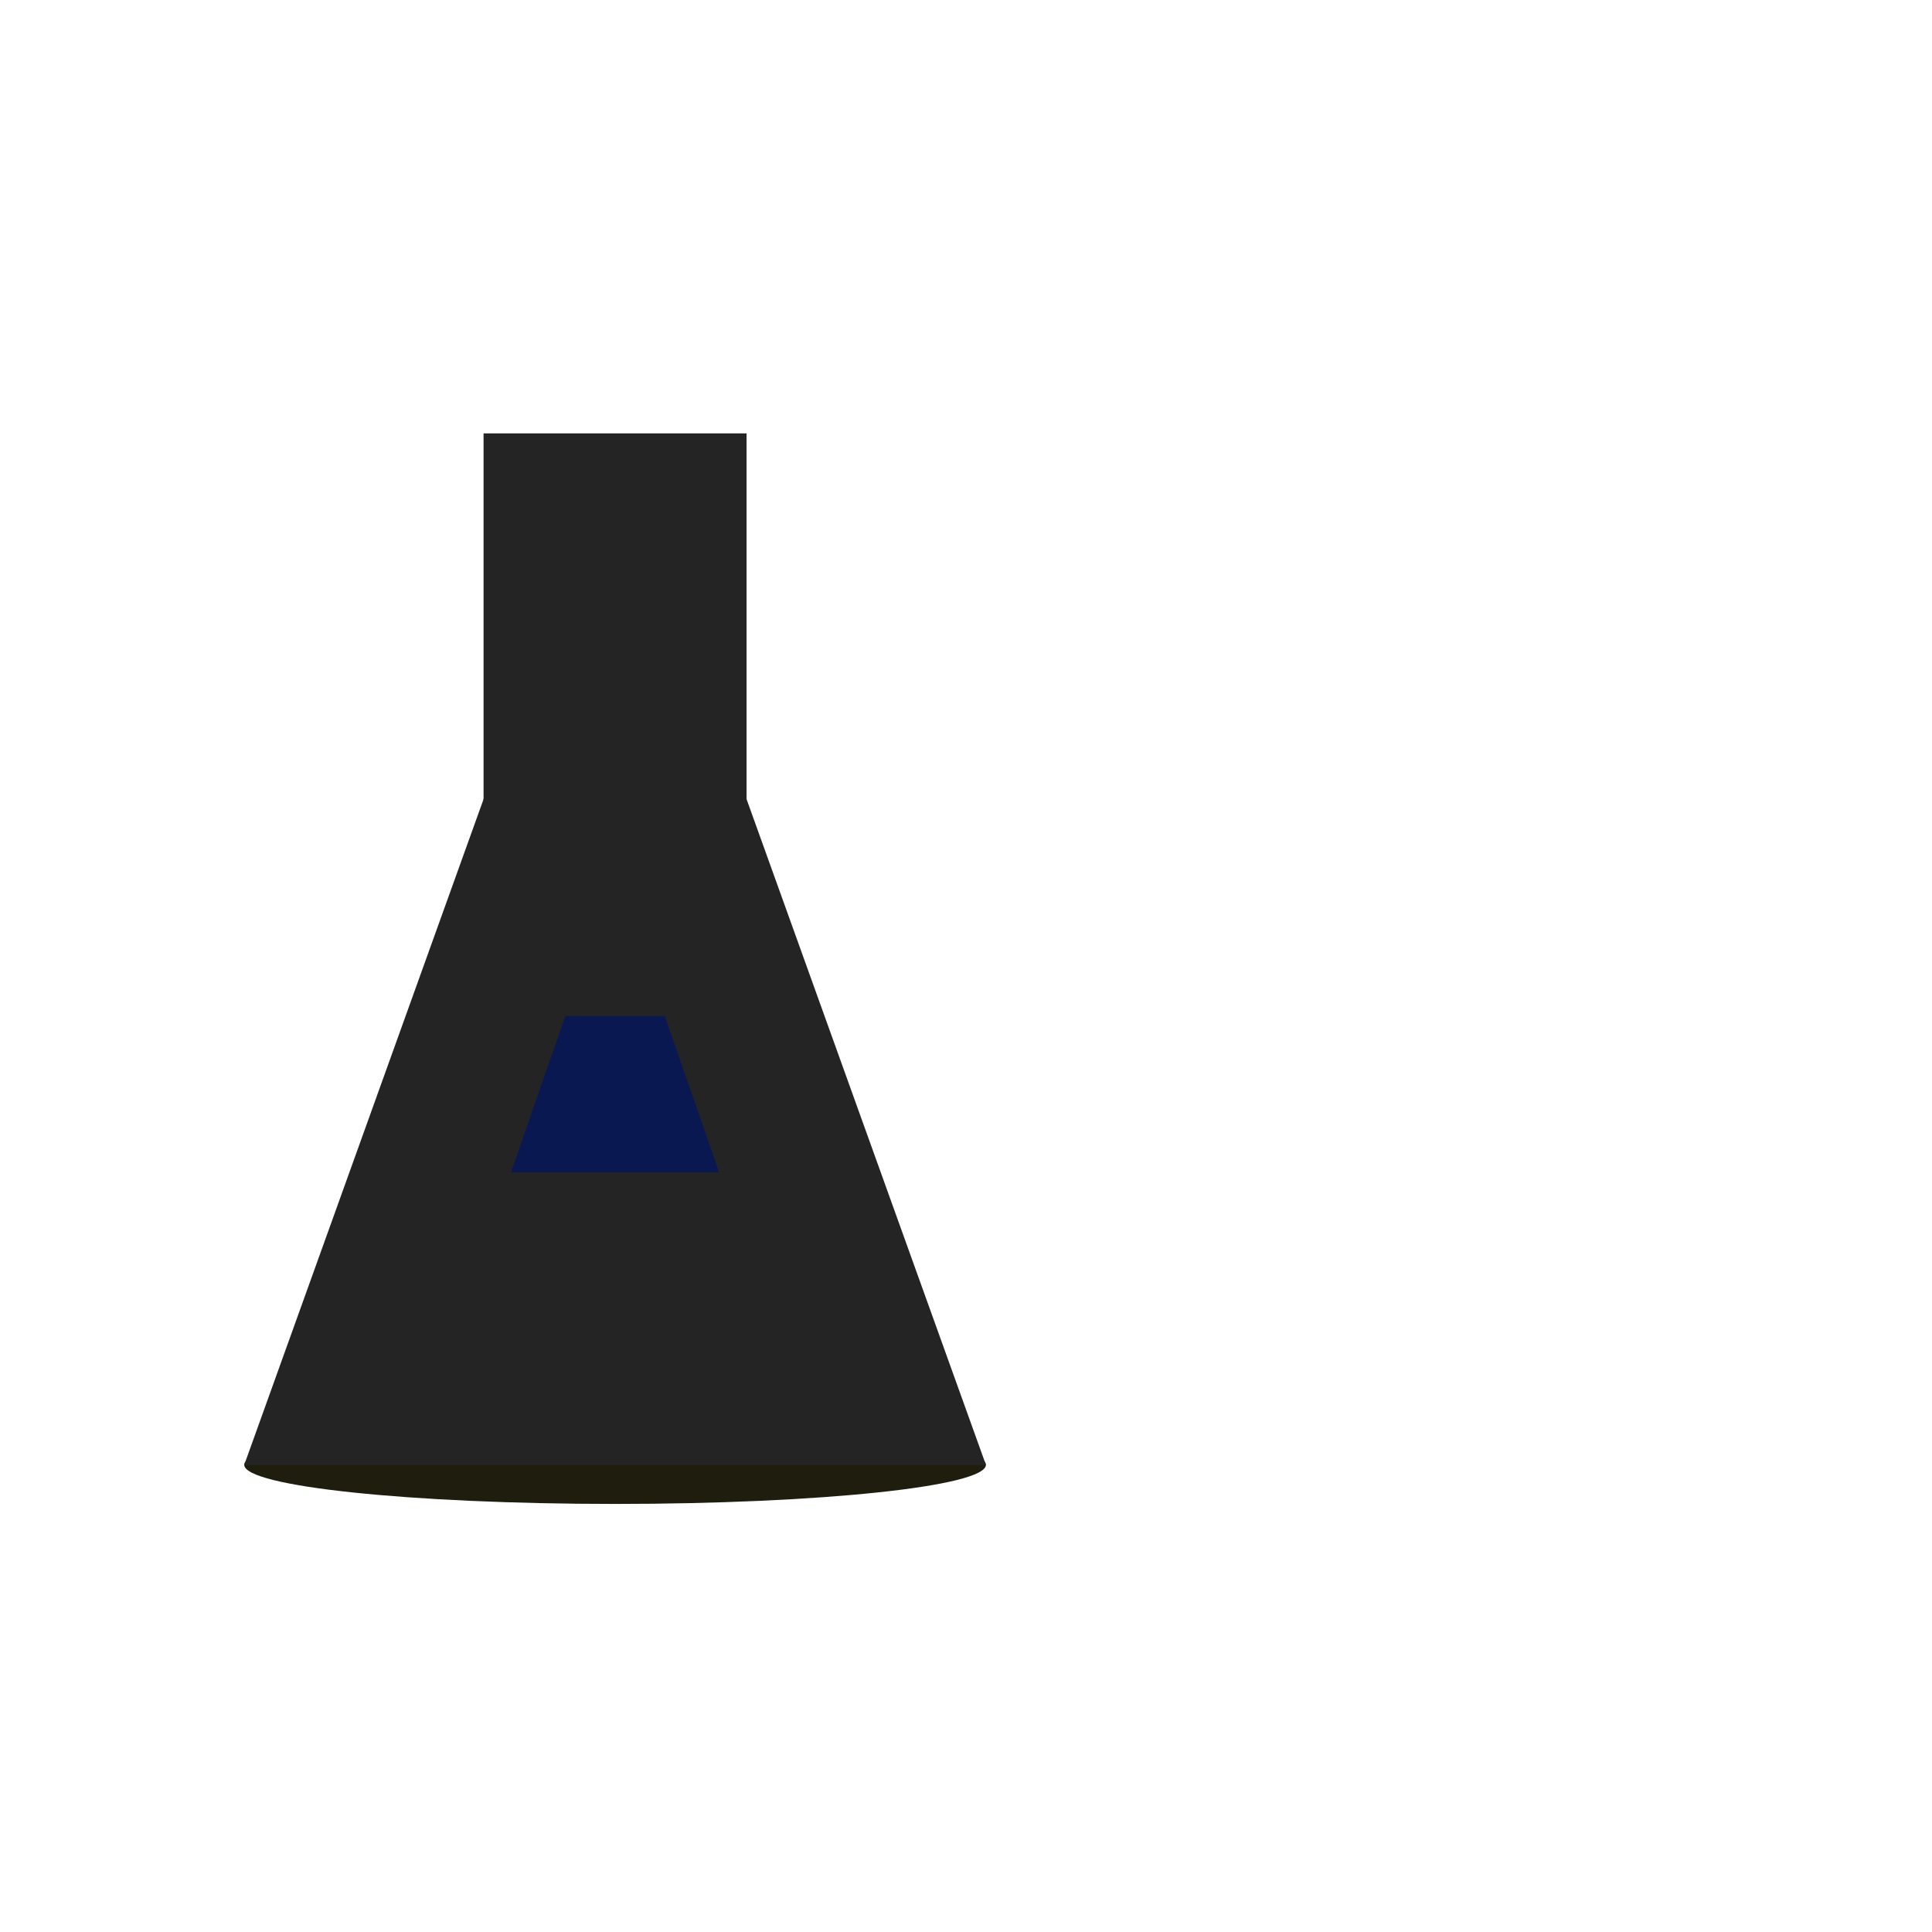
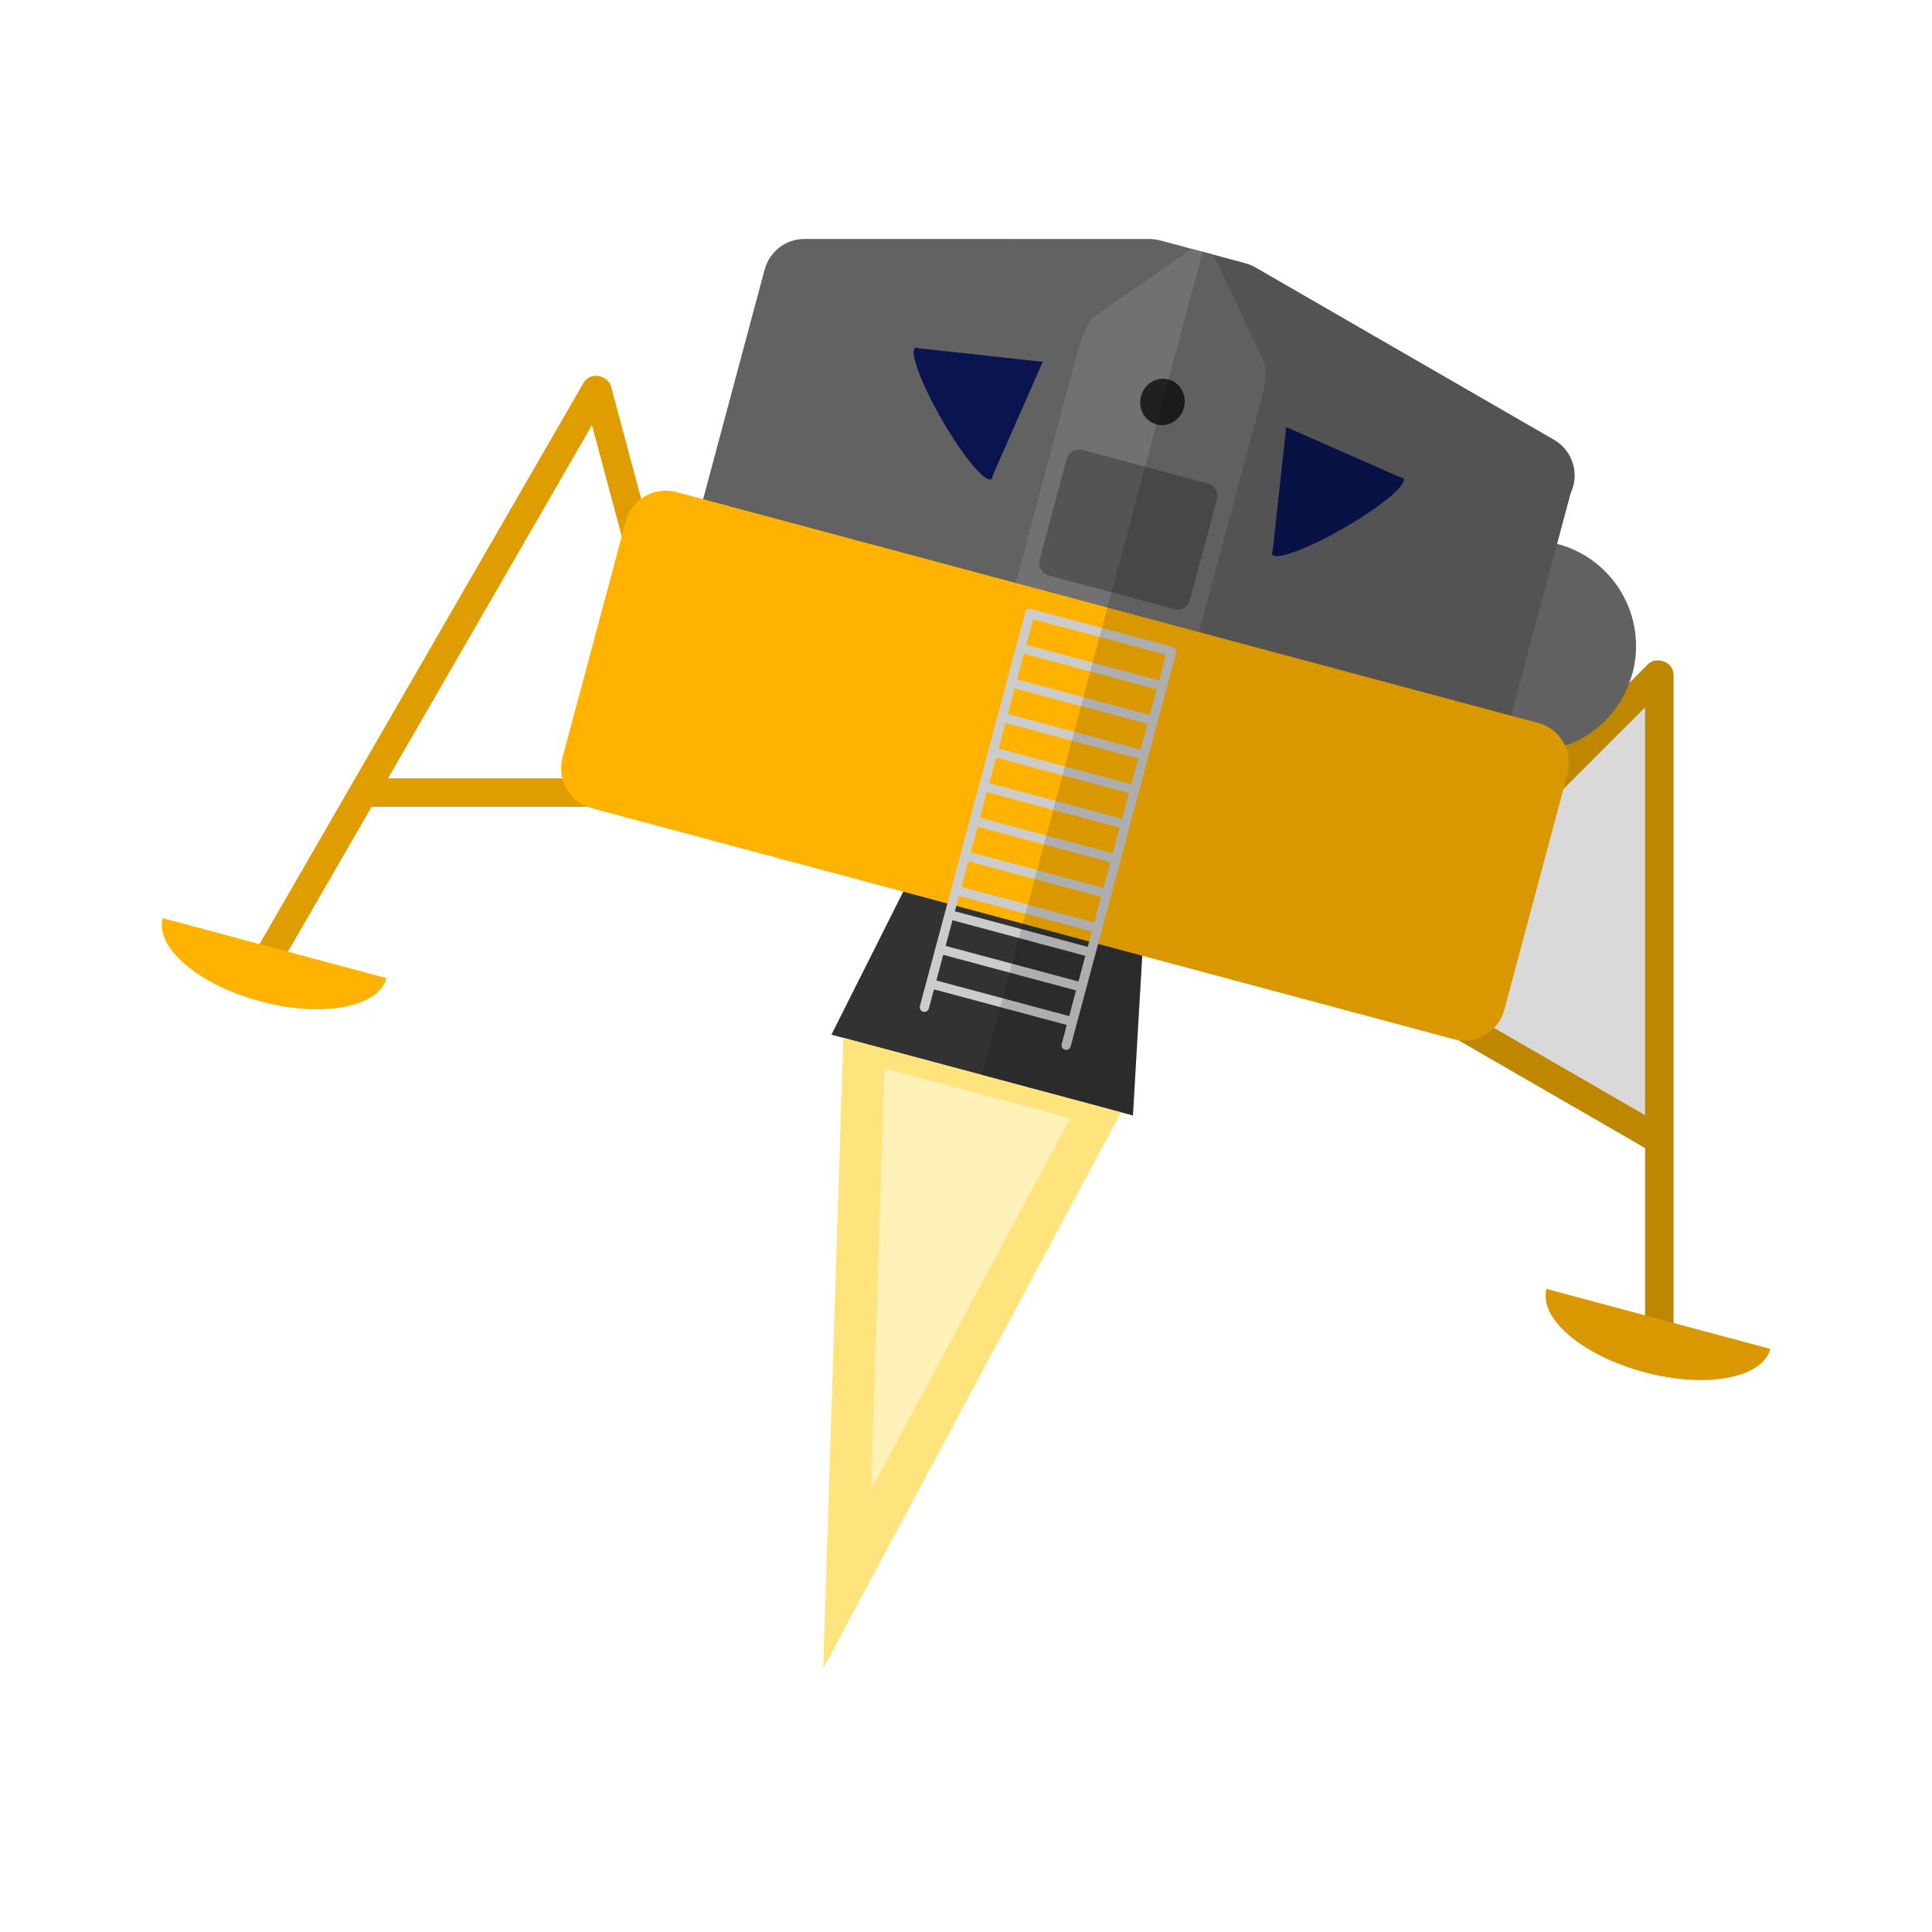
<svg xmlns="http://www.w3.org/2000/svg" width="300" height="300" viewBox="0 0 79.375 79.375" version="1.1" id="svg1">
  <defs id="defs1" />
  <g id="layer1">
-     <ellipse style="fill:#1f1d0e;fill-opacity:1;stroke-width:1.323" id="path2" cx="25.27" cy="60.181" rx="15.235" ry="1.607" />
-     <path style="fill:#242424;fill-opacity:1;stroke-width:1.28" id="path1" d="m 24.818,60.498 -37.349,0 18.674,-32.345 z" transform="matrix(0.8158411,0,0,1.310137,20.25776,-19.07922)" />
-     <rect style="fill:#242424;fill-opacity:1;stroke-width:1.323" id="rect1" width="10.805" height="34.619" x="19.867" y="17.805" ry="0" rx="1.618" />
-     <path id="path3" style="fill:#091851;fill-opacity:1;stroke-width:1.323" d="m 23.225,41.748 -2.231,6.417 h 8.55 l -2.231,-6.417 z" />
+     <g id="g1260" transform="matrix(1.547698,0.4147044,-0.4147044,1.547698,-24.37392,-70.25118)" style="stroke-width:0.624">
+       <path style="fill:#313131;fill-opacity:0.992;stroke-width:0.43" id="path1260" d="m 53.677,54.845 3.486,6.038 -6.972,0 z" transform="matrix(1.148048,0,0,3.209474,-4.122232,-136.8802)" />
+       <g id="g1259" transform="matrix(-1.486022,0,0,1.486022,131.3954,-31.72872)" style="stroke-width:0.42">
+         <rect style="fill:#e09d00;fill-opacity:1;stroke-width:0.556" id="rect1257" width="11.848" height="0.491" x="38.645" y="-52.312" ry="0.245" transform="rotate(105)" />
+         <rect style="fill:#e09d00;fill-opacity:1;stroke-width:0.556" id="rect1258" width="3.868" height="0.491" x="64.086" y="-9.587" ry="0.245" transform="rotate(60)" />
+         <rect style="fill:#e09d00;fill-opacity:1;stroke-width:0.556" id="rect1259" width="5.7" height="0.491" x="21.494" y="-66.904" ry="0.245" transform="matrix(0.9659258,-0.258819,-0.258819,-0.9659258,0,0)" />
+         <path id="path1259" style="fill:#ffb300;fill-opacity:1;stroke-width:0.556" d="m 35.367,61.777 a 1.999,0.951 0 0 0 1.999,0.951 1.999,0.951 0 0 0 1.999,-0.951 z" />
+       </g>
+       <g id="g1256" transform="matrix(1.486022,0,0,1.486022,-16.39152,-31.72872)" style="stroke-width:0.42">
+         <rect style="fill:#e09d00;fill-opacity:1;stroke-width:0.556" id="rect1254" width="11.848" height="0.491" x="38.645" y="-52.312" ry="0.245" transform="rotate(105)" />
+         <rect style="fill:#e09d00;fill-opacity:1;stroke-width:0.556" id="rect1255" width="3.868" height="0.491" x="64.086" y="-9.587" ry="0.245" transform="rotate(60)" />
+         <rect style="fill:#e09d00;fill-opacity:1;stroke-width:0.556" id="rect1256" width="5.7" height="0.491" x="21.494" y="-66.904" ry="0.245" transform="matrix(0.9659258,-0.258819,-0.258819,-0.9659258,0,0)" />
+         <path id="path1253" style="fill:#ffb300;fill-opacity:1;stroke-width:0.556" d="m 35.367,61.777 a 1.999,0.951 0 0 0 1.999,0.951 1.999,0.951 0 0 0 1.999,-0.951 z" />
+       </g>
+       <g id="g1262" style="stroke-width:0.624">
+         <circle style="fill:#727272;fill-opacity:1;stroke-width:0.826" id="path1234" cx="68.232" cy="44.258" r="2.709" />
+         <path id="rect1231" style="fill:#626262;fill-opacity:1;stroke-width:0.826" d="m 56.363,36.668 v 0.002 c -0.091,1.65e-4 -0.183,0.011 -0.275,0.036 l -8.534,2.286 c -0.479,0.128 -0.79,0.561 -0.785,1.034 -4.2e-5,0.004 -10e-4,0.007 -10e-4,0.01 v 7.17 c 0,0.485 0.39,0.876 0.876,0.876 h 19.695 c 0.485,0 0.876,-0.39 0.876,-0.876 v -7.002 c 0.098,-0.539 -0.23,-1.068 -0.769,-1.212 l -8.533,-2.286 c -0.092,-0.025 -0.185,-0.036 -0.275,-0.036 v -0.002 z m 0,2.465 v 0.026 h -0.097 z m 2.274,0 0.097,0.026 h -0.097 z" />
+         <path id="path1239" style="fill:#717171;fill-opacity:1;stroke-width:0.826" d="m 57.242,36.668 v 0.002 c -0.021,1.65e-4 -0.042,0.011 -0.062,0.036 l -1.937,2.286 c -0.109,0.128 -0.179,0.561 -0.178,1.034 -1e-5,0.004 -2.27e-4,0.007 -2.27e-4,0.01 v 7.17 c 0,0.485 0.089,0.876 0.199,0.876 h 4.47 c 0.11,0 0.199,-0.39 0.199,-0.876 v -7.002 c 0.022,-0.539 -0.052,-1.068 -0.175,-1.212 l -1.937,-2.286 c -0.021,-0.025 -0.042,-0.036 -0.063,-0.036 v -0.002 z m 0,2.465 v 0.026 h -0.022 z m 0.516,0 0.022,0.026 h -0.022 z" />
+         <path id="path1237" style="fill:#0a1550;fill-opacity:1;stroke-width:0.826" d="m 54.269,40.454 -3.15,0.486 a 1.944,0.331 45 0 0 -0.099,0.015 1.944,0.331 45 0 0 1.14,1.608 1.944,0.331 45 0 0 1.609,1.14 1.944,0.331 45 0 0 0.015,-0.099 1.944,0.331 45 0 0 -1.99e-4,-9.29e-4 z" />
+         <path id="path1238" style="fill:#0a1550;fill-opacity:1;stroke-width:0.826" d="m 60.731,40.454 3.15,0.486 a 0.331,1.944 45 0 1 0.099,0.015 0.331,1.944 45 0 1 -1.14,1.608 0.331,1.944 45 0 1 -1.609,1.14 0.331,1.944 45 0 1 -0.015,-0.099 0.331,1.944 45 0 1 1.99e-4,-9.29e-4 z" />
+         <rect style="fill:#545454;fill-opacity:1;stroke-width:0.826" id="rect1239" width="3.99" height="3.331" x="55.505" y="42.374" ry="0.328" />
+         <ellipse style="fill:#202020;fill-opacity:1;stroke-width:0.826" id="path1240" cx="57.5" cy="40.653" rx="0.57" ry="0.596" />
+         <g id="g1263" style="stroke-width:0.624">
+           <path style="fill:#ffe37c;fill-opacity:0.992;stroke-width:0.742" id="path1262" d="m 184.558,213.356 39.342,0 -19.671,34.071 z" transform="matrix(0.1874653,0,0,0.4622629,19.21604,-40.10668)" />
+           <path style="fill:#fff0b8;fill-opacity:0.992;stroke-width:1.111" id="path1263" d="m 184.558,213.356 39.342,0 -19.671,34.071 z" transform="matrix(0.1252573,0,0,0.3088666,31.92073,-6.893293)" />
+         </g>
+       </g>
+       <rect style="fill:#ffb300;fill-opacity:1;stroke-width:0.826" id="rect1230" width="25" height="8.392" x="45" y="46.111" ry="1.061" />
+       <path id="rect1240" style="fill:#cccccc;fill-opacity:1;stroke-width:0.826" d="m 55.62,46.654 c -0.016,0 -0.032,0.003 -0.047,0.009 -0.014,0.006 -0.027,0.015 -0.038,0.025 -0.011,0.011 -0.019,0.024 -0.025,0.038 -0.006,0.014 -0.009,0.03 -0.009,0.046 v 0.918 0.918 0.918 0.918 0.918 0.919 0.918 0.918 0.647 0.918 0.918 0.626 c 0,0.066 0.053,0.119 0.119,0.119 0.066,0 0.119,-0.053 0.119,-0.119 v -0.507 h 3.526 v 0.507 c 0,0.066 0.053,0.119 0.119,0.119 0.066,0 0.119,-0.053 0.119,-0.119 v -10.457 c 0,-0.042 -0.023,-0.078 -0.056,-0.099 -3.19e-4,-2.15e-4 -7.13e-4,-3.05e-4 -10e-4,-5.17e-4 -0.009,-0.005 -0.017,-0.01 -0.027,-0.013 -0.01,-0.003 -0.019,-0.005 -0.03,-0.006 -0.002,-5.3e-5 -0.003,-0.001 -0.004,-0.001 -3.55e-4,0 -6.79e-4,-3e-6 -0.001,0 -8.79e-4,-1.9e-5 -0.002,0 -0.003,0 z m 0.119,0.238 h 3.526 v 0.681 h -3.526 z m 0,0.918 h 3.526 v 0.681 h -3.526 z m 0,0.918 h 3.526 v 0.681 h -3.526 z m 0,0.918 h 3.526 v 0.681 h -3.526 z m 0,0.918 h 3.526 v 0.681 h -3.526 z m 0,0.918 h 3.526 v 0.681 h -3.526 z m 0,0.918 h 3.526 v 0.681 h -3.526 z m 0,0.918 h 3.526 v 0.681 h -3.526 z m 0,0.919 h 3.526 v 0.409 h -3.526 z m 0,0.647 h 3.526 v 0.681 h -3.526 z m 0,0.918 h 3.526 v 0.681 h -3.526 z" />
+       <path id="path1472" style="fill:#000000;fill-opacity:0.15;stroke-width:1.323" d="m 57.5,36.668 v 2.484 0.905 a 0.57,0.596 0 0 1 0.061,0.005 0.57,0.596 0 0 0 -0.061,-0.005 v 1.191 1.126 3.331 0.405 0.543 0.238 0.681 0.238 0.271 0.409 0.238 0.681 0.238 0.681 0.237 0.681 0.237 0.681 0.237 0.681 0.237 0.681 0.238 0.264 0.145 0.238 0.681 0.238 0.681 0.238 1.798 h 4.004 l -0.83,-4.018 h 8.265 c 0.036,0 0.07,-0.007 0.105,-0.01 l 5.36,1.436 1.111,4.145 h -2.618 a 2.971,1.413 0 0 0 2.971,1.413 2.971,1.413 0 0 0 2.971,-1.413 H 76.271 L 71.97,44.025 c -0.043,-0.16 -0.185,-0.26 -0.342,-0.264 -0.144,-0.022 -0.293,0.042 -0.37,0.177 l -0.386,0.669 a 2.709,2.709 0 0 0 0.069,-0.348 2.709,2.709 0 0 0 -2.709,-2.709 2.709,2.709 0 0 0 -0.017,0.004 V 40.204 C 68.313,39.665 67.985,39.136 67.446,38.991 l -8.533,-2.286 c -0.092,-0.025 -0.185,-0.036 -0.275,-0.036 v -0.002 h -0.879 z m 0.079,3.397 a 0.57,0.596 0 0 1 0.046,0.01 0.57,0.596 0 0 0 -0.046,-0.01 z m 0.061,0.014 a 0.57,0.596 0 0 1 0.059,0.021 0.57,0.596 0 0 0 -0.059,-0.021 z m 0.205,0.105 a 0.57,0.596 0 0 1 0.005,0.004 0.57,0.596 0 0 0 -0.005,-0.004 z m 0.118,0.128 a 0.57,0.596 0 0 1 0.005,0.008 0.57,0.596 0 0 0 -0.005,-0.008 z m 0.078,0.161 a 0.57,0.596 0 0 1 0.002,0.008 0.57,0.596 0 0 0 -0.002,-0.008 z m 0.009,0.33 a 0.57,0.596 0 0 1 -0.003,0.009 0.57,0.596 0 0 0 0.003,-0.009 z m -0.055,0.14 a 0.57,0.596 0 0 1 -0.006,0.012 0.57,0.596 0 0 0 0.006,-0.012 z m -0.147,0.179 a 0.57,0.596 0 0 1 -0.017,0.012 0.57,0.596 0 0 0 0.017,-0.012 z m -0.057,0.04 a 0.57,0.596 0 0 1 -0.024,0.014 0.57,0.596 0 0 0 0.024,-0.014 z m -0.062,0.034 a 0.57,0.596 0 0 1 -0.025,0.011 0.57,0.596 0 0 0 0.025,-0.011 z m -0.064,0.025 a 0.57,0.596 0 0 1 -0.03,0.009 0.57,0.596 0 0 0 0.03,-0.009 z m -0.071,0.018 a 0.57,0.596 0 0 1 -0.026,0.004 0.57,0.596 0 0 0 0.026,-0.004 z m 10.152,0.363 a 2.709,2.709 0 0 0 -0.098,0.018 2.709,2.709 0 0 1 0.098,-0.018 z m -0.534,0.153 a 2.709,2.709 0 0 0 -0.077,0.035 2.709,2.709 0 0 1 0.077,-0.035 z m -0.458,0.241 a 2.709,2.709 0 0 0 -0.047,0.028 2.709,2.709 0 0 1 0.047,-0.028 z m -0.405,0.324 a 2.709,2.709 0 0 0 -0.069,0.069 2.709,2.709 0 0 1 0.069,-0.069 z m -7.121,0.061 c 0.004,6.72e-4 0.007,0.002 0.011,0.002 -0.004,-7.82e-4 -0.007,-0.002 -0.011,-0.002 z m 6.758,0.369 a 2.709,2.709 0 0 0 -0.027,0.045 2.709,2.709 0 0 1 0.027,-0.045 z m -0.233,0.43 a 2.709,2.709 0 0 0 -0.034,0.074 2.709,2.709 0 0 1 0.034,-0.074 z m -0.167,0.514 a 2.709,2.709 0 0 0 -0.017,0.093 2.709,2.709 0 0 1 0.017,-0.093 z m 6.104,0.081 c 0.002,6.87e-4 0.004,0.002 0.006,0.002 -0.002,-7.26e-4 -0.004,-0.002 -0.006,-0.002 z m -6.12,0.949 a 2.709,2.709 0 0 0 0.011,0.065 2.709,2.709 0 0 1 -0.011,-0.065 z m 5.251,0.14 a 2.709,2.709 0 0 1 -0.019,0.074 2.709,2.709 0 0 0 0.019,-0.074 z m -0.085,0.284 a 2.709,2.709 0 0 1 -0.016,0.046 2.709,2.709 0 0 0 0.016,-0.046 z m -5.027,0.068 a 2.709,2.709 0 0 0 0.031,0.076 2.709,2.709 0 0 1 -0.031,-0.076 z m 4.905,0.22 a 2.709,2.709 0 0 1 -0.029,0.055 2.709,2.709 0 0 0 0.029,-0.055 z m -0.135,0.239 a 2.709,2.709 0 0 1 -0.037,0.059 2.709,2.709 0 0 0 0.037,-0.059 z m -4.534,0.012 a 2.709,2.709 0 0 0 0.037,0.054 2.709,2.709 0 0 1 -0.037,-0.054 z m 4.341,0.258 a 2.709,2.709 0 0 1 -0.029,0.033 2.709,2.709 0 0 0 0.029,-0.033 z m -0.183,0.201 a 2.709,2.709 0 0 1 -0.048,0.047 2.709,2.709 0 0 0 0.048,-0.047 z m -3.582,0.194 a 2.709,2.709 0 0 0 0.027,0.023 2.709,2.709 0 0 1 -0.027,-0.023 z m 3.332,0.029 a 2.709,2.709 0 0 1 -0.132,0.088 2.709,2.709 0 0 0 0.132,-0.088 z m -0.126,0.095 c 0.014,0.016 0.028,0.034 0.042,0.051 -0.014,-0.017 -0.027,-0.034 -0.042,-0.051 z m -2.916,0.084 a 2.709,2.709 0 0 0 0.043,0.027 2.709,2.709 0 0 1 -0.043,-0.027 z m 2.454,0.173 a 2.709,2.709 0 0 1 -0.008,0.004 2.709,2.709 0 0 0 0.008,-0.004 z m -2.13,6.45e-4 a 2.709,2.709 0 0 0 0.044,0.019 2.709,2.709 0 0 1 -0.044,-0.019 z m 0.344,0.128 a 2.709,2.709 0 0 0 0.046,0.013 2.709,2.709 0 0 1 -0.046,-0.013 z m 0.364,0.082 a 2.709,2.709 0 0 0 0.03,0.004 2.709,2.709 0 0 1 -0.03,-0.004 z" />
+     </g>
  </g>
</svg>
